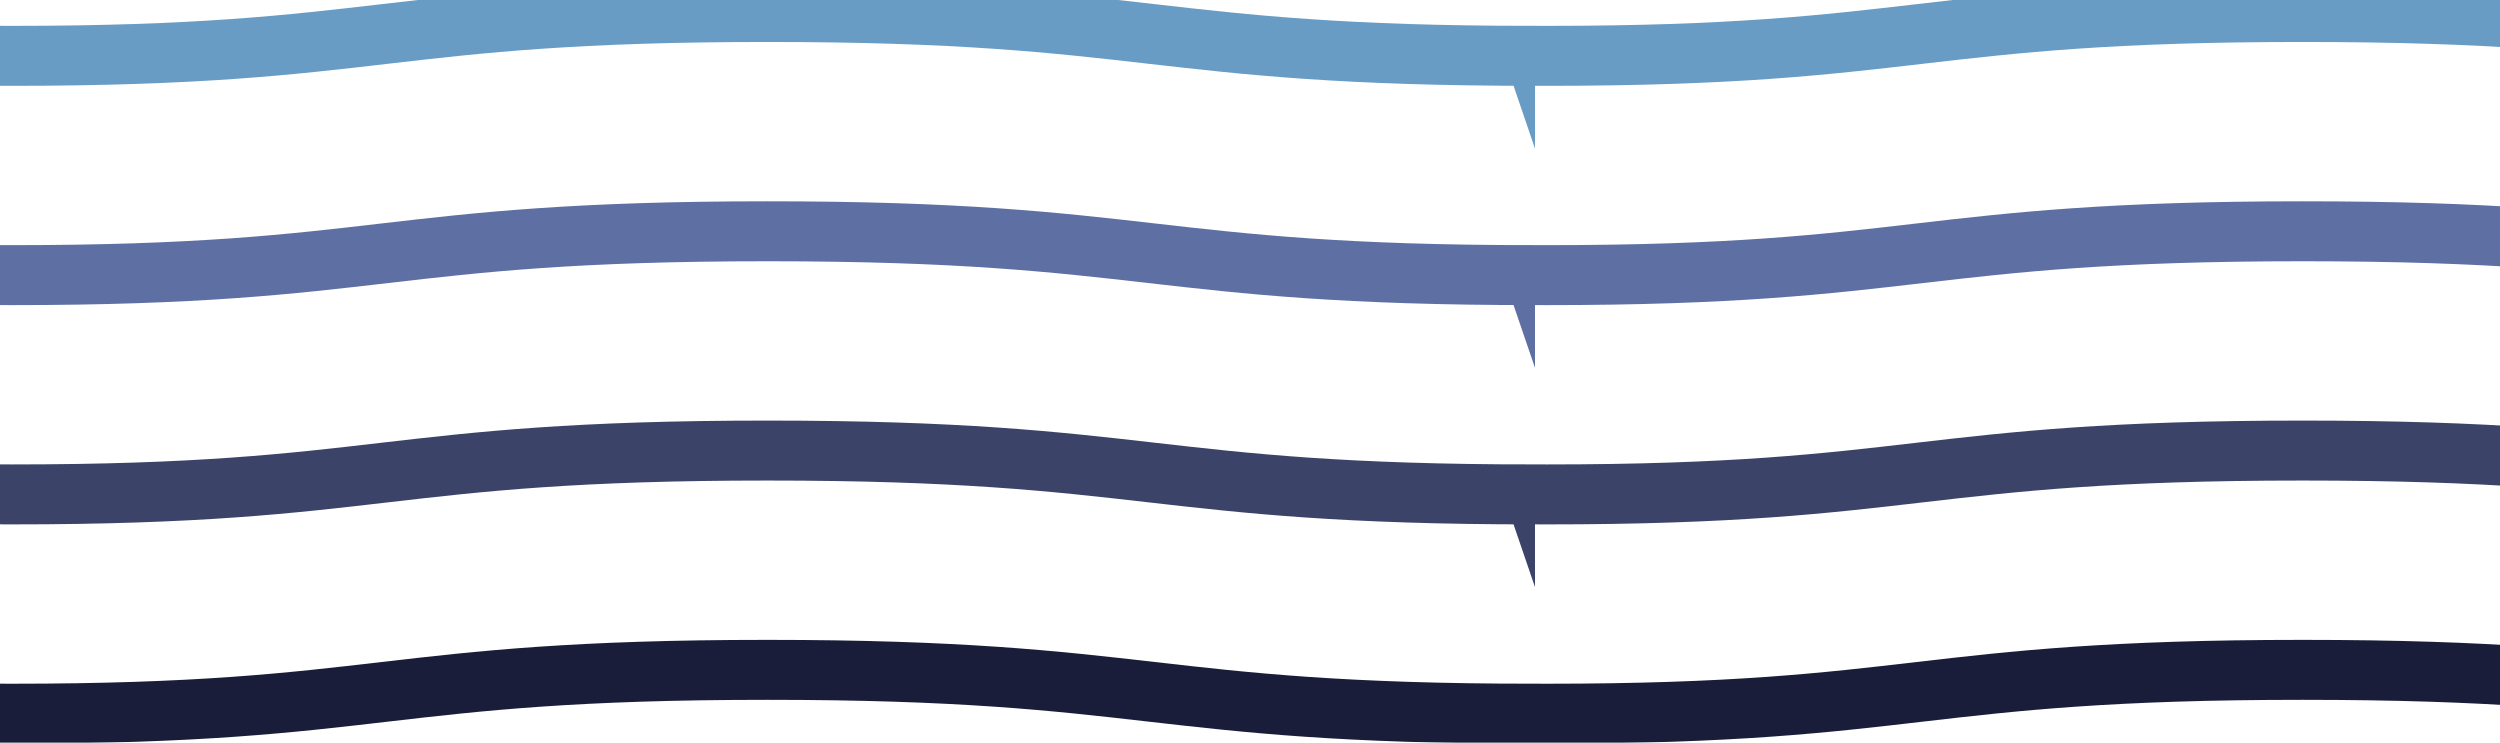
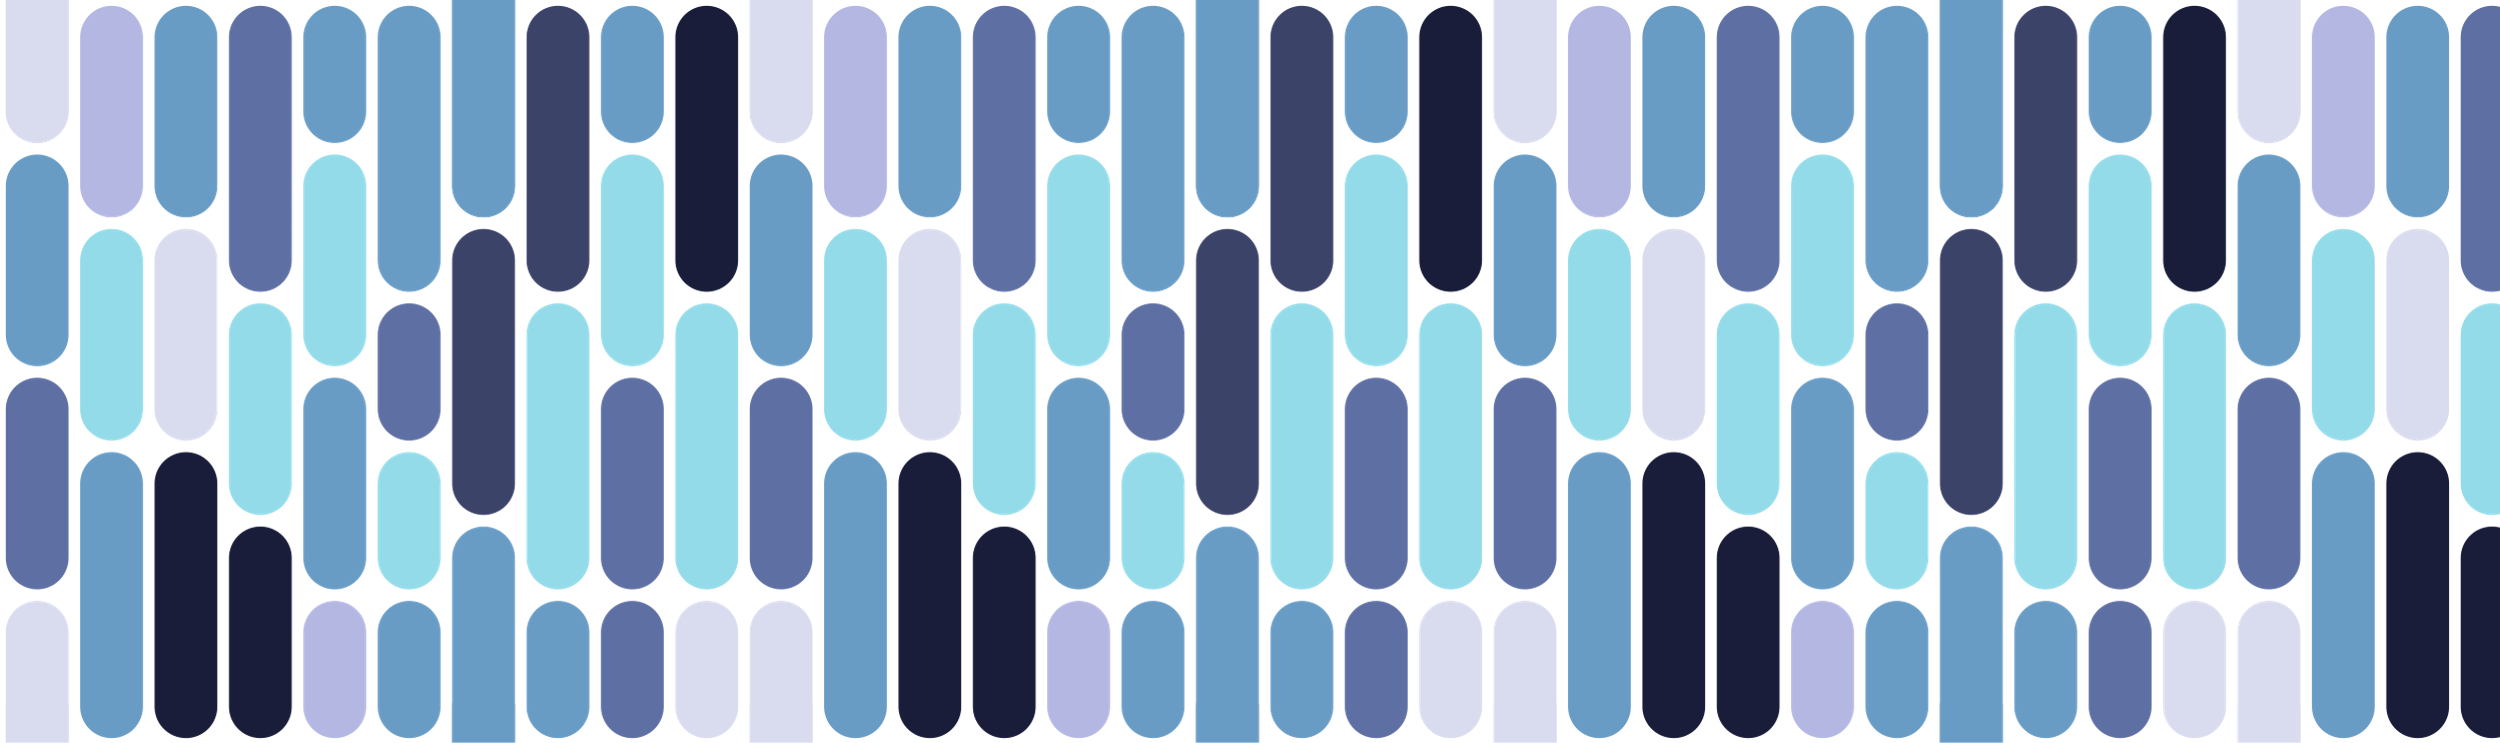
<svg xmlns="http://www.w3.org/2000/svg" style="margin:auto;background:rgba(NaN, NaN, NaN, 0);display:block;z-index:1;position:relative" width="1084" height="322" preserveAspectRatio="xMidYMid" viewBox="0 0 1084 322">
  <defs>
-     <pattern id="pid-0.1520523902861448" x="0" y="0" width="665.6" height="665.6" patternUnits="userSpaceOnUse">
-       <g transform="scale(2.6)">
-         <path d="M -256 9.314 C -192 9.314 -192 2 -128 2 C -64 2 -64 9.314 2 9.314 C 64 9.314 64 2 128 2 C 192 2 192 9.314 256 9.314 L 384 384 L -384 384 L -384 9.314 Z" fill="none" stroke="#93dbe9" stroke-width="10" transform="translate(0 -36.57143)">
-           <animateTransform attributeName="transform" type="translate" values="256 -36.571;0 -36.571;256 -36.571" keyTimes="0;0.5;1" dur="20s" repeatCount="indefinite" calcMode="spline" begin="0s" keySplines="0.5 0 0.5 1;0.5 0 0.5 1" />
-         </path>
-         <path d="M -256 9.314 C -192 9.314 -192 2 -128 2 C -64 2 -64 9.314 2 9.314 C 64 9.314 64 2 128 2 C 192 2 192 9.314 256 9.314 L 384 384 L -384 384 L -384 9.314 Z" fill="none" stroke="#689cc5" stroke-width="10" transform="translate(0 0)">
-           <animateTransform attributeName="transform" type="translate" values="0 0;256 0;0 0" keyTimes="0;0.5;1" dur="20s" repeatCount="indefinite" calcMode="spline" begin="-1.429s" keySplines="0.5 0 0.5 1;0.5 0 0.5 1" />
-         </path>
-         <path d="M -256 9.314 C -192 9.314 -192 2 -128 2 C -64 2 -64 9.314 2 9.314 C 64 9.314 64 2 128 2 C 192 2 192 9.314 256 9.314 L 384 384 L -384 384 L -384 9.314 Z" fill="none" stroke="#5e6fa3" stroke-width="10" transform="translate(0 36.57143)">
-           <animateTransform attributeName="transform" type="translate" values="256 36.571;0 36.571;256 36.571" keyTimes="0;0.5;1" dur="20s" repeatCount="indefinite" calcMode="spline" begin="-2.857s" keySplines="0.5 0 0.5 1;0.5 0 0.5 1" />
-         </path>
-         <path d="M -256 9.314 C -192 9.314 -192 2 -128 2 C -64 2 -64 9.314 2 9.314 C 64 9.314 64 2 128 2 C 192 2 192 9.314 256 9.314 L 384 384 L -384 384 L -384 9.314 Z" fill="none" stroke="#3b4368" stroke-width="10" transform="translate(0 73.14286)">
-           <animateTransform attributeName="transform" type="translate" values="0 73.143;256 73.143;0 73.143" keyTimes="0;0.5;1" dur="20s" repeatCount="indefinite" calcMode="spline" begin="-4.286s" keySplines="0.5 0 0.5 1;0.5 0 0.5 1" />
-         </path>
-         <path d="M -256 9.314 C -192 9.314 -192 2 -128 2 C -64 2 -64 9.314 2 9.314 C 64 9.314 64 2 128 2 C 192 2 192 9.314 256 9.314 L 384 384 L -384 384 L -384 9.314 Z" fill="none" stroke="#191d3a" stroke-width="10" transform="translate(0 109.7143)">
-           <animateTransform attributeName="transform" type="translate" values="256 109.714;0 109.714;256 109.714" keyTimes="0;0.5;1" dur="20s" repeatCount="indefinite" calcMode="spline" begin="-5.714s" keySplines="0.5 0 0.5 1;0.5 0 0.5 1" />
-         </path>
-         <path d="M -256 9.314 C -192 9.314 -192 2 -128 2 C -64 2 -64 9.314 2 9.314 C 64 9.314 64 2 128 2 C 192 2 192 9.314 256 9.314 L 384 384 L -384 384 L -384 9.314 Z" fill="none" stroke="#d9dbee" stroke-width="10" transform="translate(0 146.2857)">
-           <animateTransform attributeName="transform" type="translate" values="0 146.286;256 146.286;0 146.286" keyTimes="0;0.5;1" dur="20s" repeatCount="indefinite" calcMode="spline" begin="-7.143s" keySplines="0.5 0 0.5 1;0.5 0 0.5 1" />
-         </path>
-         <path d="M -256 9.314 C -192 9.314 -192 2 -128 2 C -64 2 -64 9.314 2 9.314 C 64 9.314 64 2 128 2 C 192 2 192 9.314 256 9.314 L 384 384 L -384 384 L -384 9.314 Z" fill="none" stroke="#b3b7e2" stroke-width="10" transform="translate(0 182.8571)">
-           <animateTransform attributeName="transform" type="translate" values="256 182.857;0 182.857;256 182.857" keyTimes="0;0.5;1" dur="20s" repeatCount="indefinite" calcMode="spline" begin="-8.571s" keySplines="0.5 0 0.5 1;0.5 0 0.5 1" />
-         </path>
-         <path d="M -256 9.314 C -192 9.314 -192 2 -128 2 C -64 2 -64 9.314 2 9.314 C 64 9.314 64 2 128 2 C 192 2 192 9.314 256 9.314 L 384 384 L -384 384 L -384 9.314 Z" fill="none" stroke="#93dbe9" stroke-width="10" transform="translate(0 219.4286)">
-           <animateTransform attributeName="transform" type="translate" values="0 219.429;256 219.429;0 219.429" keyTimes="0;0.5;1" dur="20s" repeatCount="indefinite" calcMode="spline" begin="0s" keySplines="0.5 0 0.5 1;0.5 0 0.5 1" />
-         </path>
+     <pattern id="pid-0.32277503320149736" x="0" y="0" width="322.56" height="322.56" patternUnits="userSpaceOnUse">
+       <g transform="scale(1.26)">
+         <g>
+           <line x1="12.8" y1="-268.8" x2="12.8" y2="-217.6" stroke="#d9dbee" stroke-width="21.6" stroke-linecap="round" />
+           <line x1="12.8" y1="-12.8" x2="12.8" y2="38.4" stroke="#d9dbee" stroke-width="21.6" stroke-linecap="round" />
+           <line x1="12.8" y1="243.2" x2="12.8" y2="294.4" stroke="#d9dbee" stroke-width="21.6" stroke-linecap="round" />
+           <line x1="12.8" y1="-192" x2="12.8" y2="-140.8" stroke="#689cc5" stroke-width="21.6" stroke-linecap="round" />
+           <line x1="12.8" y1="64" x2="12.8" y2="115.2" stroke="#689cc5" stroke-width="21.6" stroke-linecap="round" />
+           <line x1="12.8" y1="320" x2="12.8" y2="371.2" stroke="#689cc5" stroke-width="21.6" stroke-linecap="round" />
+           <line x1="12.8" y1="-115.2" x2="12.8" y2="-64" stroke="#5e6fa3" stroke-width="21.6" stroke-linecap="round" />
+           <line x1="12.8" y1="140.8" x2="12.8" y2="192" stroke="#5e6fa3" stroke-width="21.6" stroke-linecap="round" />
+           <line x1="12.8" y1="396.8" x2="12.8" y2="448" stroke="#5e6fa3" stroke-width="21.6" stroke-linecap="round" />
+           <line x1="12.8" y1="-38.4" x2="12.8" y2="38.4" stroke="#d9dbee" stroke-width="21.6" stroke-linecap="round" />
+           <line x1="12.8" y1="217.6" x2="12.8" y2="294.4" stroke="#d9dbee" stroke-width="21.6" stroke-linecap="round" />
+           <line x1="12.8" y1="473.6" x2="12.8" y2="550.4" stroke="#d9dbee" stroke-width="21.6" stroke-linecap="round" />
+           <animateTransform attributeName="transform" type="translate" repeatCount="indefinite" dur="50s" keyTimes="0;1" values="0 0;0 256" />
+         </g>
+         <g>
+           <line x1="38.4" y1="-243.2" x2="38.4" y2="-192" stroke="#b3b7e2" stroke-width="21.6" stroke-linecap="round" />
+           <line x1="38.4" y1="12.8" x2="38.4" y2="64" stroke="#b3b7e2" stroke-width="21.6" stroke-linecap="round" />
+           <line x1="38.4" y1="268.8" x2="38.4" y2="320" stroke="#b3b7e2" stroke-width="21.6" stroke-linecap="round" />
+           <line x1="38.4" y1="-166.4" x2="38.4" y2="-115.2" stroke="#93dbe9" stroke-width="21.6" stroke-linecap="round" />
+           <line x1="38.4" y1="89.6" x2="38.4" y2="140.8" stroke="#93dbe9" stroke-width="21.6" stroke-linecap="round" />
+           <line x1="38.4" y1="345.6" x2="38.4" y2="396.8" stroke="#93dbe9" stroke-width="21.6" stroke-linecap="round" />
+           <line x1="38.4" y1="-89.6" x2="38.4" y2="-12.8" stroke="#689cc5" stroke-width="21.6" stroke-linecap="round" />
+           <line x1="38.4" y1="166.4" x2="38.4" y2="243.2" stroke="#689cc5" stroke-width="21.6" stroke-linecap="round" />
+           <line x1="38.4" y1="422.4" x2="38.4" y2="499.2" stroke="#689cc5" stroke-width="21.6" stroke-linecap="round" />
+           <animateTransform attributeName="transform" type="translate" repeatCount="indefinite" dur="16.667s" keyTimes="0;1" values="0 0;0 -256" />
+         </g>
+         <g>
+           <line x1="64" y1="-243.2" x2="64" y2="-192" stroke="#689cc5" stroke-width="21.6" stroke-linecap="round" />
+           <line x1="64" y1="12.8" x2="64" y2="64" stroke="#689cc5" stroke-width="21.6" stroke-linecap="round" />
+           <line x1="64" y1="268.8" x2="64" y2="320" stroke="#689cc5" stroke-width="21.6" stroke-linecap="round" />
+           <line x1="64" y1="-166.4" x2="64" y2="-115.2" stroke="#d9dbee" stroke-width="21.6" stroke-linecap="round" />
+           <line x1="64" y1="89.6" x2="64" y2="140.8" stroke="#d9dbee" stroke-width="21.6" stroke-linecap="round" />
+           <line x1="64" y1="345.6" x2="64" y2="396.8" stroke="#d9dbee" stroke-width="21.6" stroke-linecap="round" />
+           <line x1="64" y1="-89.6" x2="64" y2="-12.8" stroke="#191d3a" stroke-width="21.6" stroke-linecap="round" />
+           <line x1="64" y1="166.4" x2="64" y2="243.2" stroke="#191d3a" stroke-width="21.6" stroke-linecap="round" />
+           <line x1="64" y1="422.4" x2="64" y2="499.2" stroke="#191d3a" stroke-width="21.6" stroke-linecap="round" />
+           <animateTransform attributeName="transform" type="translate" repeatCount="indefinite" dur="25s" keyTimes="0;1" values="0 0;0 -256" />
+         </g>
+         <g>
+           <line x1="89.6" y1="-243.2" x2="89.6" y2="-166.4" stroke="#5e6fa3" stroke-width="21.6" stroke-linecap="round" />
+           <line x1="89.6" y1="12.8" x2="89.6" y2="89.6" stroke="#5e6fa3" stroke-width="21.6" stroke-linecap="round" />
+           <line x1="89.6" y1="268.8" x2="89.6" y2="345.6" stroke="#5e6fa3" stroke-width="21.6" stroke-linecap="round" />
+           <line x1="89.6" y1="-140.8" x2="89.6" y2="-89.6" stroke="#93dbe9" stroke-width="21.6" stroke-linecap="round" />
+           <line x1="89.6" y1="115.2" x2="89.6" y2="166.4" stroke="#93dbe9" stroke-width="21.6" stroke-linecap="round" />
+           <line x1="89.6" y1="371.2" x2="89.6" y2="422.4" stroke="#93dbe9" stroke-width="21.6" stroke-linecap="round" />
+           <line x1="89.6" y1="-64" x2="89.6" y2="-12.8" stroke="#191d3a" stroke-width="21.6" stroke-linecap="round" />
+           <line x1="89.6" y1="192" x2="89.6" y2="243.2" stroke="#191d3a" stroke-width="21.6" stroke-linecap="round" />
+           <line x1="89.6" y1="448" x2="89.6" y2="499.2" stroke="#191d3a" stroke-width="21.6" stroke-linecap="round" />
+           <animateTransform attributeName="transform" type="translate" repeatCount="indefinite" dur="16.667s" keyTimes="0;1" values="0 0;0 -256" />
+         </g>
+         <g>
+           <line x1="115.2" y1="-243.2" x2="115.2" y2="-217.6" stroke="#689cc5" stroke-width="21.6" stroke-linecap="round" />
+           <line x1="115.2" y1="12.8" x2="115.2" y2="38.4" stroke="#689cc5" stroke-width="21.6" stroke-linecap="round" />
+           <line x1="115.2" y1="268.8" x2="115.2" y2="294.4" stroke="#689cc5" stroke-width="21.6" stroke-linecap="round" />
+           <line x1="115.2" y1="-192" x2="115.2" y2="-140.8" stroke="#93dbe9" stroke-width="21.6" stroke-linecap="round" />
+           <line x1="115.2" y1="64" x2="115.2" y2="115.2" stroke="#93dbe9" stroke-width="21.6" stroke-linecap="round" />
+           <line x1="115.2" y1="320" x2="115.2" y2="371.2" stroke="#93dbe9" stroke-width="21.6" stroke-linecap="round" />
+           <line x1="115.2" y1="-115.2" x2="115.2" y2="-64" stroke="#689cc5" stroke-width="21.6" stroke-linecap="round" />
+           <line x1="115.2" y1="140.8" x2="115.2" y2="192" stroke="#689cc5" stroke-width="21.6" stroke-linecap="round" />
+           <line x1="115.2" y1="396.8" x2="115.2" y2="448" stroke="#689cc5" stroke-width="21.6" stroke-linecap="round" />
+           <line x1="115.2" y1="-38.4" x2="115.2" y2="-12.8" stroke="#b3b7e2" stroke-width="21.6" stroke-linecap="round" />
+           <line x1="115.2" y1="217.6" x2="115.2" y2="243.2" stroke="#b3b7e2" stroke-width="21.6" stroke-linecap="round" />
+           <line x1="115.2" y1="473.6" x2="115.2" y2="499.2" stroke="#b3b7e2" stroke-width="21.6" stroke-linecap="round" />
+           <animateTransform attributeName="transform" type="translate" repeatCount="indefinite" dur="25s" keyTimes="0;1" values="0 0;0 256" />
+         </g>
+         <g>
+           <line x1="140.8" y1="-243.2" x2="140.8" y2="-166.4" stroke="#689cc5" stroke-width="21.6" stroke-linecap="round" />
+           <line x1="140.8" y1="12.8" x2="140.8" y2="89.6" stroke="#689cc5" stroke-width="21.6" stroke-linecap="round" />
+           <line x1="140.8" y1="268.8" x2="140.8" y2="345.6" stroke="#689cc5" stroke-width="21.6" stroke-linecap="round" />
+           <line x1="140.8" y1="-140.8" x2="140.8" y2="-115.2" stroke="#5e6fa3" stroke-width="21.6" stroke-linecap="round" />
+           <line x1="140.8" y1="115.2" x2="140.8" y2="140.8" stroke="#5e6fa3" stroke-width="21.6" stroke-linecap="round" />
+           <line x1="140.8" y1="371.2" x2="140.8" y2="396.8" stroke="#5e6fa3" stroke-width="21.6" stroke-linecap="round" />
+           <line x1="140.8" y1="-89.6" x2="140.8" y2="-64" stroke="#93dbe9" stroke-width="21.6" stroke-linecap="round" />
+           <line x1="140.8" y1="166.4" x2="140.8" y2="192" stroke="#93dbe9" stroke-width="21.6" stroke-linecap="round" />
+           <line x1="140.8" y1="422.4" x2="140.8" y2="448" stroke="#93dbe9" stroke-width="21.6" stroke-linecap="round" />
+           <line x1="140.8" y1="-38.4" x2="140.8" y2="-12.8" stroke="#689cc5" stroke-width="21.6" stroke-linecap="round" />
+           <line x1="140.8" y1="217.6" x2="140.8" y2="243.2" stroke="#689cc5" stroke-width="21.6" stroke-linecap="round" />
+           <line x1="140.8" y1="473.6" x2="140.8" y2="499.2" stroke="#689cc5" stroke-width="21.6" stroke-linecap="round" />
+           <animateTransform attributeName="transform" type="translate" repeatCount="indefinite" dur="50s" keyTimes="0;1" values="0 0;0 256" />
+         </g>
+         <g>
+           <line x1="166.4" y1="-268.8" x2="166.4" y2="-192" stroke="#689cc5" stroke-width="21.6" stroke-linecap="round" />
+           <line x1="166.4" y1="-12.8" x2="166.4" y2="64" stroke="#689cc5" stroke-width="21.6" stroke-linecap="round" />
+           <line x1="166.4" y1="243.2" x2="166.4" y2="320" stroke="#689cc5" stroke-width="21.6" stroke-linecap="round" />
+           <line x1="166.4" y1="-166.4" x2="166.4" y2="-89.6" stroke="#3b4368" stroke-width="21.6" stroke-linecap="round" />
+           <line x1="166.4" y1="89.6" x2="166.4" y2="166.4" stroke="#3b4368" stroke-width="21.6" stroke-linecap="round" />
+           <line x1="166.4" y1="345.6" x2="166.4" y2="422.4" stroke="#3b4368" stroke-width="21.6" stroke-linecap="round" />
+           <line x1="166.4" y1="-64" x2="166.4" y2="64" stroke="#689cc5" stroke-width="21.6" stroke-linecap="round" />
+           <line x1="166.4" y1="192" x2="166.4" y2="320" stroke="#689cc5" stroke-width="21.6" stroke-linecap="round" />
+           <line x1="166.4" y1="448" x2="166.4" y2="576" stroke="#689cc5" stroke-width="21.6" stroke-linecap="round" />
+           <animateTransform attributeName="transform" type="translate" repeatCount="indefinite" dur="50s" keyTimes="0;1" values="0 0;0 -256" />
+         </g>
+         <g>
+           <line x1="192" y1="-243.2" x2="192" y2="-166.4" stroke="#3b4368" stroke-width="21.6" stroke-linecap="round" />
+           <line x1="192" y1="12.8" x2="192" y2="89.6" stroke="#3b4368" stroke-width="21.6" stroke-linecap="round" />
+           <line x1="192" y1="268.8" x2="192" y2="345.6" stroke="#3b4368" stroke-width="21.6" stroke-linecap="round" />
+           <line x1="192" y1="-140.8" x2="192" y2="-64" stroke="#93dbe9" stroke-width="21.6" stroke-linecap="round" />
+           <line x1="192" y1="115.2" x2="192" y2="192" stroke="#93dbe9" stroke-width="21.6" stroke-linecap="round" />
+           <line x1="192" y1="371.2" x2="192" y2="448" stroke="#93dbe9" stroke-width="21.6" stroke-linecap="round" />
+           <line x1="192" y1="-38.4" x2="192" y2="-12.8" stroke="#689cc5" stroke-width="21.6" stroke-linecap="round" />
+           <line x1="192" y1="217.6" x2="192" y2="243.2" stroke="#689cc5" stroke-width="21.6" stroke-linecap="round" />
+           <line x1="192" y1="473.6" x2="192" y2="499.2" stroke="#689cc5" stroke-width="21.6" stroke-linecap="round" />
+           <animateTransform attributeName="transform" type="translate" repeatCount="indefinite" dur="16.667s" keyTimes="0;1" values="0 0;0 -256" />
+         </g>
+         <g>
+           <line x1="217.6" y1="-243.2" x2="217.6" y2="-217.6" stroke="#689cc5" stroke-width="21.6" stroke-linecap="round" />
+           <line x1="217.6" y1="12.8" x2="217.6" y2="38.4" stroke="#689cc5" stroke-width="21.6" stroke-linecap="round" />
+           <line x1="217.6" y1="268.8" x2="217.6" y2="294.4" stroke="#689cc5" stroke-width="21.6" stroke-linecap="round" />
+           <line x1="217.6" y1="-192" x2="217.6" y2="-140.8" stroke="#93dbe9" stroke-width="21.6" stroke-linecap="round" />
+           <line x1="217.6" y1="64" x2="217.6" y2="115.2" stroke="#93dbe9" stroke-width="21.6" stroke-linecap="round" />
+           <line x1="217.6" y1="320" x2="217.6" y2="371.2" stroke="#93dbe9" stroke-width="21.6" stroke-linecap="round" />
+           <line x1="217.6" y1="-115.2" x2="217.6" y2="-64" stroke="#5e6fa3" stroke-width="21.6" stroke-linecap="round" />
+           <line x1="217.6" y1="140.8" x2="217.6" y2="192" stroke="#5e6fa3" stroke-width="21.6" stroke-linecap="round" />
+           <line x1="217.6" y1="396.8" x2="217.6" y2="448" stroke="#5e6fa3" stroke-width="21.6" stroke-linecap="round" />
+           <line x1="217.6" y1="-38.4" x2="217.6" y2="-12.8" stroke="#5e6fa3" stroke-width="21.6" stroke-linecap="round" />
+           <line x1="217.6" y1="217.6" x2="217.6" y2="243.2" stroke="#5e6fa3" stroke-width="21.6" stroke-linecap="round" />
+           <line x1="217.6" y1="473.6" x2="217.6" y2="499.2" stroke="#5e6fa3" stroke-width="21.6" stroke-linecap="round" />
+           <animateTransform attributeName="transform" type="translate" repeatCount="indefinite" dur="50s" keyTimes="0;1" values="0 0;0 256" />
+         </g>
+         <g>
+           <line x1="243.2" y1="-243.2" x2="243.2" y2="-166.4" stroke="#191d3a" stroke-width="21.6" stroke-linecap="round" />
+           <line x1="243.2" y1="12.8" x2="243.2" y2="89.6" stroke="#191d3a" stroke-width="21.6" stroke-linecap="round" />
+           <line x1="243.2" y1="268.8" x2="243.2" y2="345.6" stroke="#191d3a" stroke-width="21.6" stroke-linecap="round" />
+           <line x1="243.2" y1="-140.8" x2="243.2" y2="-64" stroke="#93dbe9" stroke-width="21.6" stroke-linecap="round" />
+           <line x1="243.2" y1="115.2" x2="243.2" y2="192" stroke="#93dbe9" stroke-width="21.6" stroke-linecap="round" />
+           <line x1="243.2" y1="371.2" x2="243.2" y2="448" stroke="#93dbe9" stroke-width="21.6" stroke-linecap="round" />
+           <line x1="243.2" y1="-38.4" x2="243.2" y2="-12.8" stroke="#d9dbee" stroke-width="21.6" stroke-linecap="round" />
+           <line x1="243.2" y1="217.6" x2="243.2" y2="243.2" stroke="#d9dbee" stroke-width="21.6" stroke-linecap="round" />
+           <line x1="243.2" y1="473.6" x2="243.2" y2="499.2" stroke="#d9dbee" stroke-width="21.6" stroke-linecap="round" />
+           <animateTransform attributeName="transform" type="translate" repeatCount="indefinite" dur="25s" keyTimes="0;1" values="0 0;0 -256" />
+         </g>
      </g>
    </pattern>
  </defs>
-   <rect x="0" y="0" width="1084" height="322" fill="url(#pid-0.1520523902861448)" />
+   <rect x="0" y="0" width="1084" height="322" fill="url(#pid-0.32277503320149736)" />
</svg>
